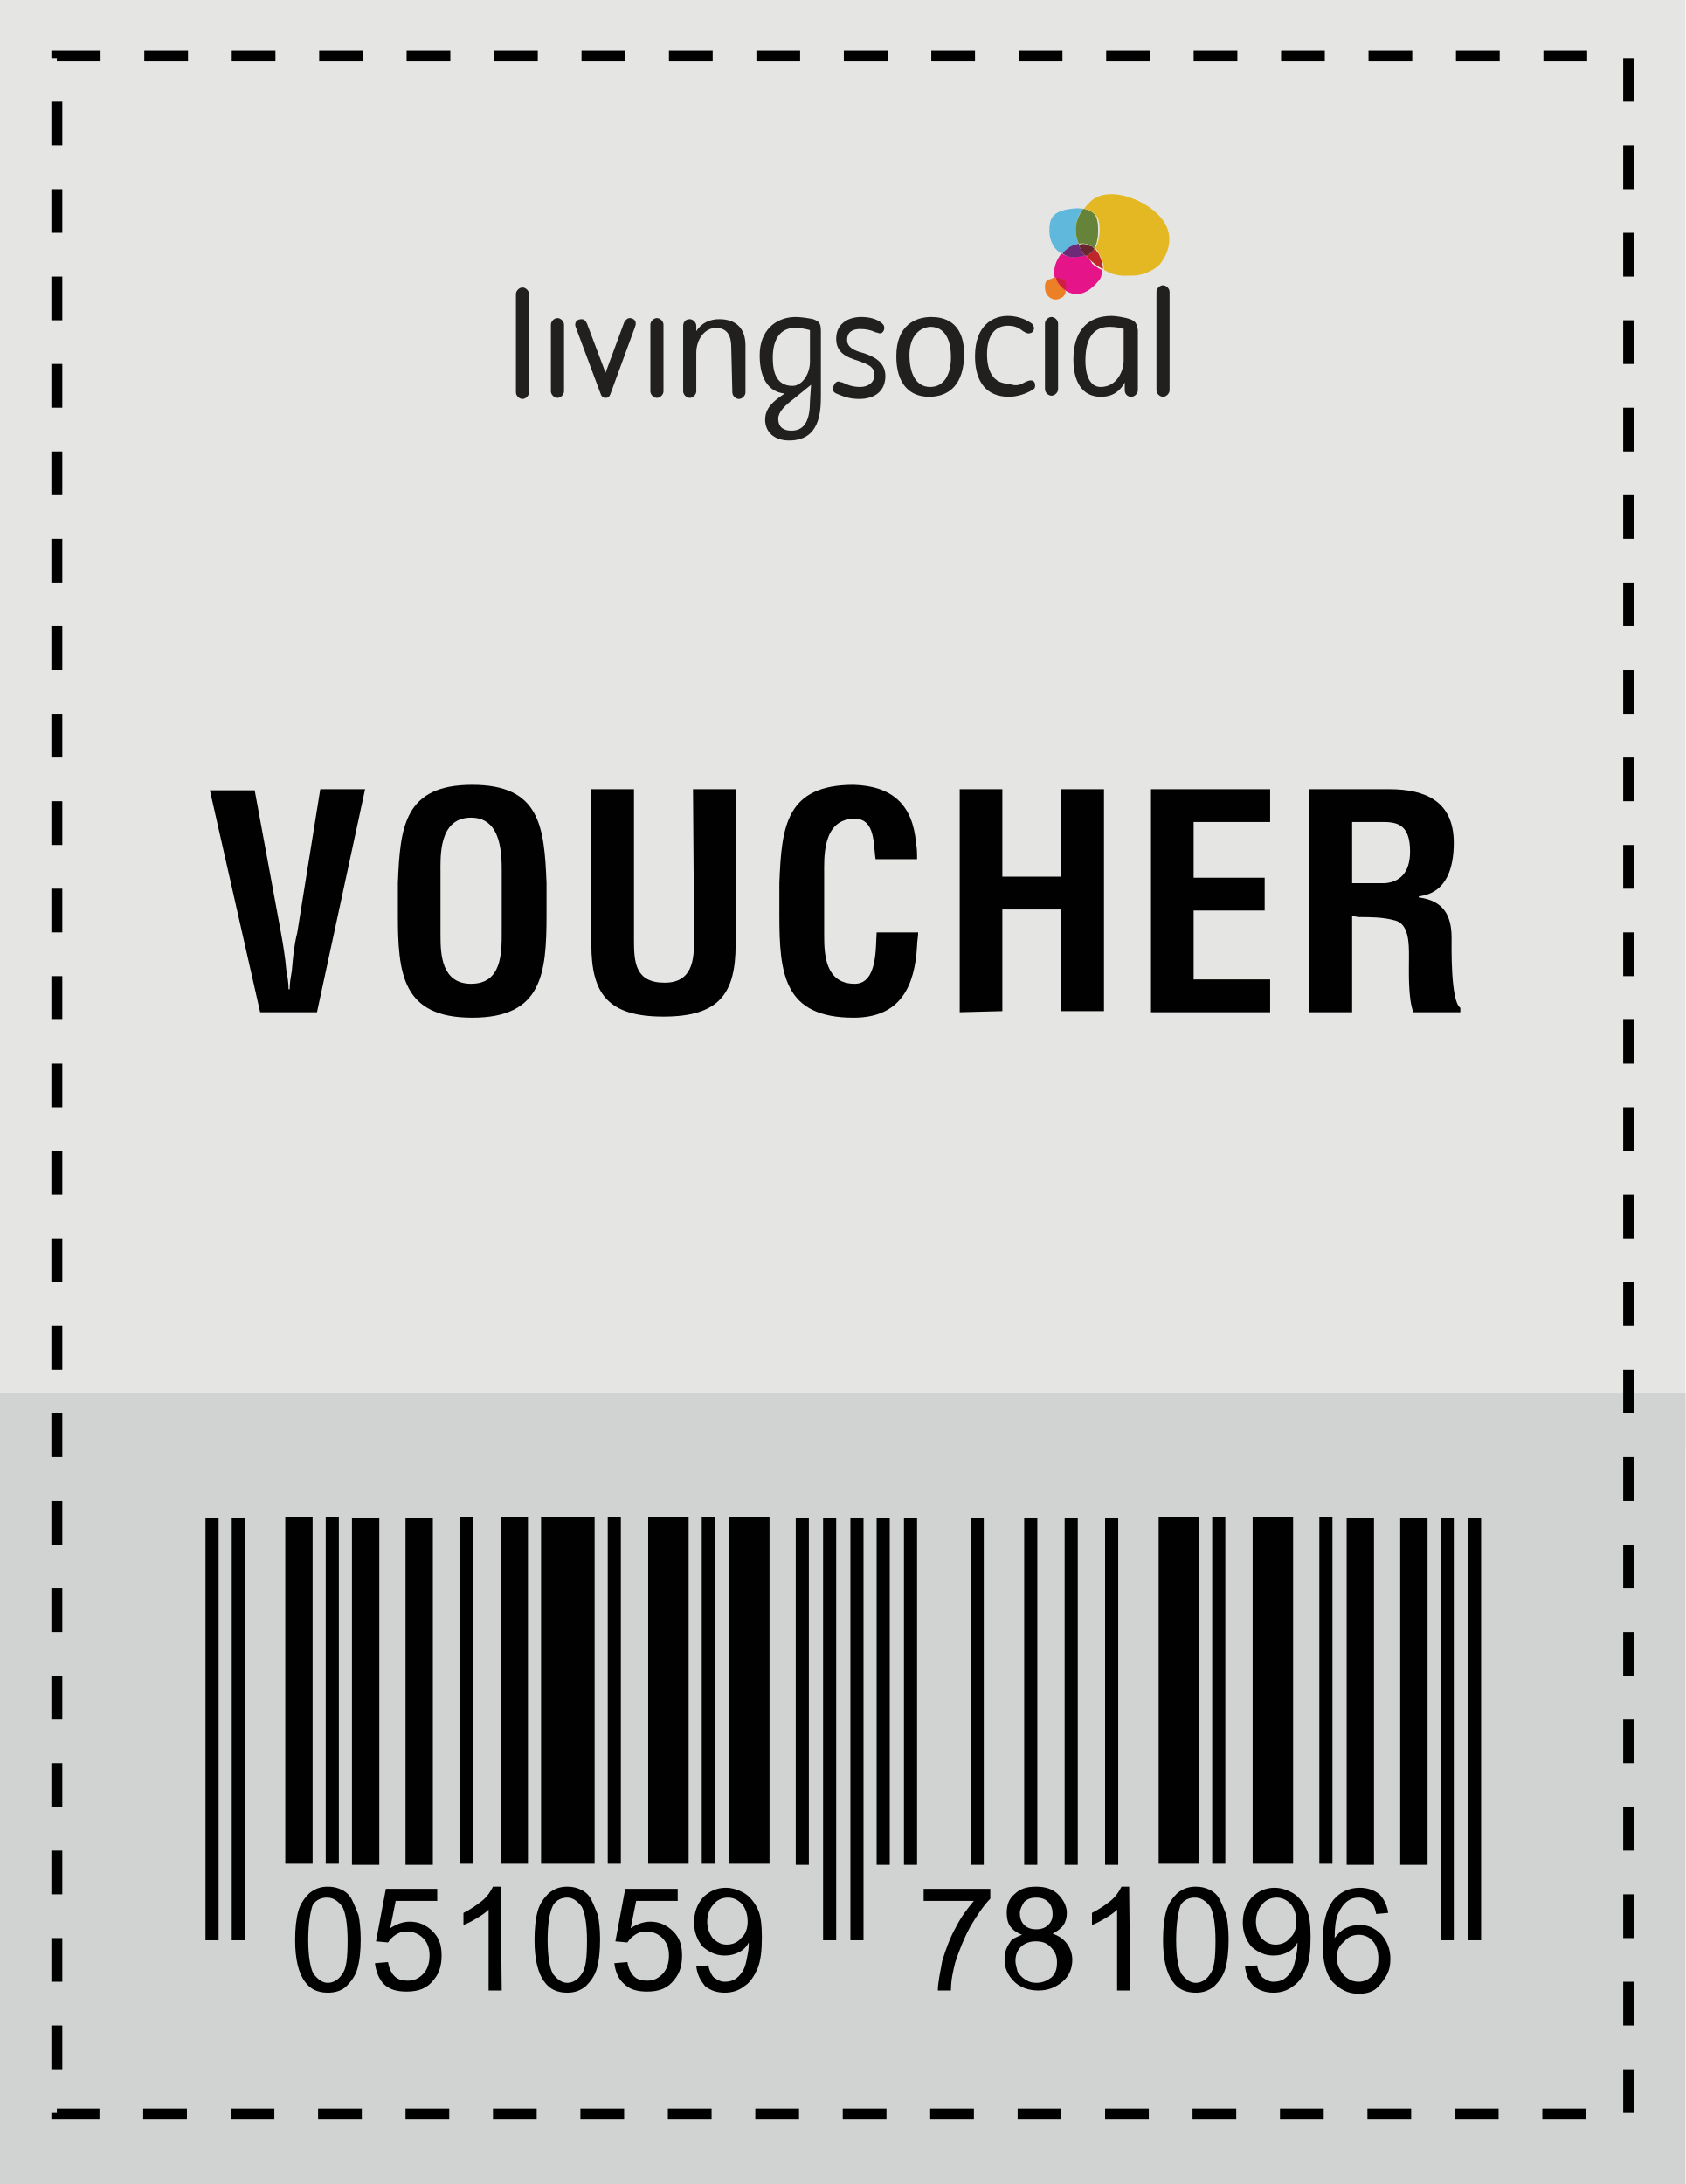
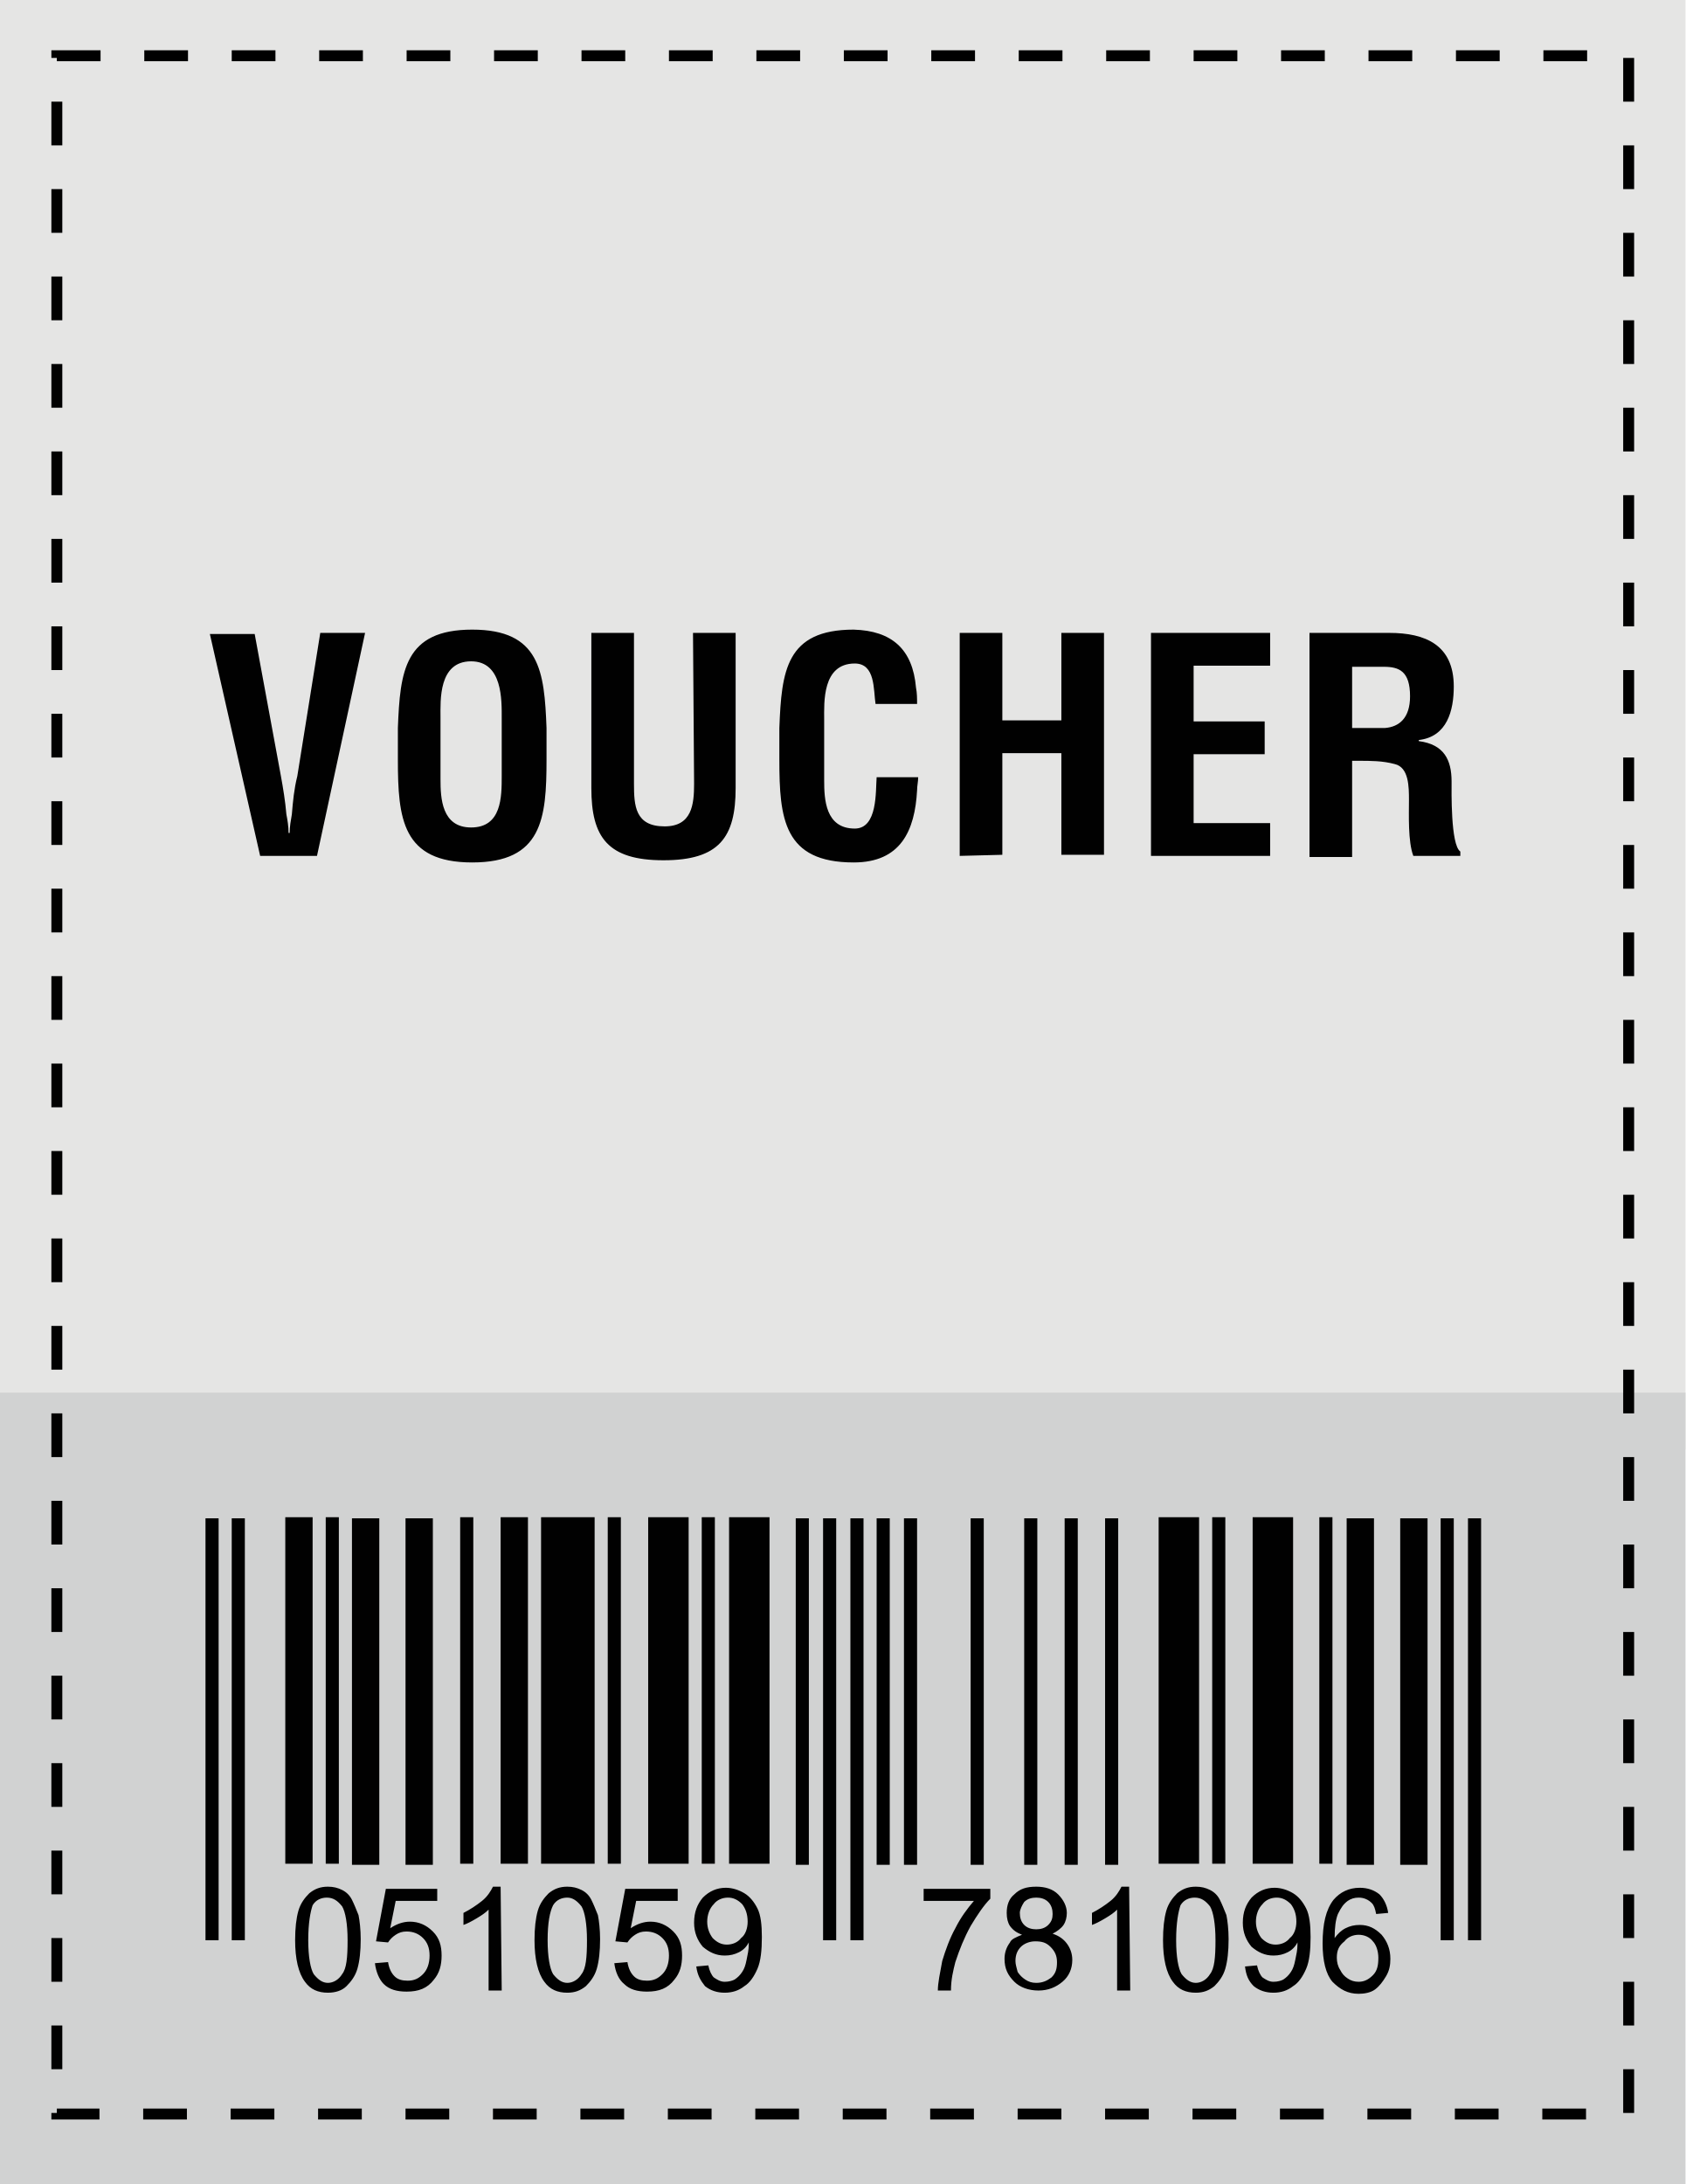
- <svg xmlns="http://www.w3.org/2000/svg" version="1" width="154.2" height="199.8" viewBox="0 0 154.2 199.8">
+ <svg xmlns="http://www.w3.org/2000/svg" width="154.2" height="199.8" viewBox="0 0 154.2 199.8">
  <path fill="#E5E5E4" d="M0 0h154.2v132.6H0z" />
  <path fill="#D1D2D2" d="M0 127.4h154.2v72.4H0z" />
  <g fill="#010101">
-     <path d="M29.3 72.2h4.1L29 92.6h-5.2l-4.6-20.3h4.1l2.4 13c.2 1.1.4 2.3.5 3.5.1.5.2 1.1.2 1.7h.1c0-.6.1-1.1.2-1.7.1-1.2.2-2.3.5-3.5l2.1-13.1zM36.4 80.8c.2-5.2.6-9 6.8-9s6.6 3.8 6.8 9v2.9c0 5.4-.4 9.4-6.8 9.4s-6.8-4-6.8-9.4v-2.9zm3.9 4.8c0 1.7.1 4.4 2.8 4.4 2.8 0 2.8-2.8 2.8-4.7V80c0-1.6.1-5.2-2.8-5.2-3 0-2.8 3.6-2.8 5.1v5.7zM63.4 72.2h3.9v14.2c0 4.5-1.5 6.6-6.6 6.6s-6.6-2.1-6.6-6.6V72.2H58V86c0 2 .1 3.9 2.8 3.9 2.5 0 2.7-2 2.7-3.9l-.1-13.8zM84 85.3c0 .4-.1.8-.1 1.2-.2 3.7-1.5 6.6-5.8 6.6-6.4 0-6.8-4-6.8-9.4v-2.9c.2-5.2.6-9 6.8-9 3.5.1 5.4 1.8 5.7 5.3.1.5.1 1 .1 1.5h-3.8c-.2-1.3 0-3.7-1.9-3.7-3 0-2.8 3.6-2.8 5.1v5.6c0 1.7.1 4.4 2.8 4.4 2.1 0 1.9-3.4 2-4.7H84zM87.8 92.6V72.2h3.9v8h5.4v-8h3.9v20.3h-3.9v-9.3h-5.4v9.3l-3.9.1zM105.3 92.6V72.2h10.9v3h-7v5.1h6.5v3h-6.5v6.3h7v3h-10.9zM123.7 83.8v8.8h-3.9V72.2h7.3c3.3 0 5.9 1.1 5.9 4.9 0 2.2-.6 4.6-3.2 4.9v.1c2.3.3 3 1.7 3 3.7 0 .8-.1 5.8.8 6.4v.4h-4.3c-.5-1.3-.4-3.8-.4-5.1 0-1.2 0-3-1.3-3.3-1.1-.3-2.2-.3-3.3-.3l-.6-.1zm0-3h3c1.3-.1 2.3-.9 2.3-2.9 0-2.3-1-2.7-2.4-2.7h-2.9v5.6z" />
+     <path d="M29.3 57.9h4.1L29 78.3h-5.2L19.2 58h4.1l2.4 13c.2 1.1.4 2.3.5 3.5.1.5.2 1.1.2 1.7h.1c0-.6.1-1.1.2-1.7.1-1.2.2-2.3.5-3.5l2.1-13.1zM36.4 66.6c.2-5.2.6-9 6.8-9s6.6 3.8 6.8 9v2.9c0 5.4-.4 9.4-6.8 9.4s-6.8-4-6.8-9.4v-2.9zm3.9 4.7c0 1.7.1 4.4 2.8 4.4 2.8 0 2.8-2.8 2.8-4.7v-5.3c0-1.6.1-5.2-2.8-5.2-3 0-2.8 3.6-2.8 5.1v5.7zM63.4 57.9h3.9v14.2c0 4.5-1.5 6.6-6.6 6.6s-6.6-2.1-6.6-6.6V57.9H58v13.8c0 2 .1 3.9 2.8 3.9 2.5 0 2.7-2 2.7-3.9l-.1-13.8zM84 71.1c0 .4-.1.8-.1 1.2-.2 3.7-1.5 6.6-5.8 6.6-6.4 0-6.8-4-6.8-9.4v-2.9c.2-5.2.6-9 6.8-9 3.5.1 5.4 1.8 5.7 5.3.1.5.1 1 .1 1.5h-3.8c-.2-1.3 0-3.7-1.9-3.7-3 0-2.8 3.6-2.8 5.1v5.6c0 1.7.1 4.4 2.8 4.4 2.1 0 1.9-3.4 2-4.7H84zM87.8 78.3V57.9h3.9v8h5.4v-8h3.9v20.3h-3.9v-9.3h-5.4v9.3l-3.9.1zM105.3 78.3V57.9h10.9v3h-7V66h6.5v3h-6.5v6.3h7v3h-10.9zM123.7 69.6v8.8h-3.9V57.9h7.3c3.3 0 5.9 1.1 5.9 4.9 0 2.2-.6 4.6-3.2 4.9v.1c2.3.3 3 1.7 3 3.7 0 .8-.1 5.8.8 6.4v.4h-4.3c-.5-1.3-.4-3.8-.4-5.1 0-1.2 0-3-1.3-3.3-1.1-.3-2.2-.3-3.3-.3h-.6zm0-3h3c1.3-.1 2.3-.9 2.3-2.9 0-2.3-1-2.7-2.4-2.7h-2.9v5.6z" />
  </g>
  <path fill="#010101" d="M22.4 177.5h-1.2v-38.6h1.2v38.6zm-2.4 0h-1.2v-38.6H20v38.6zM26.1 138.8h2.5v31.7h-2.5zM29.8 138.8H31v31.7h-1.2zM39.6 170.6h-2.5v-31.7h2.5v31.7zm-4.9 0h-2.5v-31.7h2.5v31.7zM42.1 138.8h1.2v31.7h-1.2zM45.8 138.8h2.5v31.7h-2.5zM49.5 138.8h4.9v31.7h-4.9zM55.6 138.8h1.2v31.7h-1.2zM59.3 138.8H63v31.7h-3.7zM64.2 138.8h1.2v31.7h-1.2zM66.7 138.8h3.7v31.7h-3.7zM79 177.5h-1.2v-38.6H79v38.6zm-2.5 0h-1.2v-38.6h1.2v38.6zm25.8-6.9h-1.2v-31.7h1.2v31.7zm-3.7 0h-1.2v-31.7h1.2v31.7zm-3.7 0h-1.2v-31.7h1.2v31.7zm-4.9 0h-1.2v-31.7H90v31.7zm-6.1 0h-1.2v-31.7h1.2v31.7zm-2.5 0h-1.2v-31.7h1.2v31.7zm-7.4 0h-1.2v-31.7H74v31.7zM106 138.8h3.7v31.7H106zM110.9 138.8h1.2v31.7h-1.2zM114.6 138.8h3.7v31.7h-3.7zM120.7 138.8h1.2v31.7h-1.2zM130.6 170.6h-2.5v-31.7h2.5v31.7zm-4.9 0h-2.5v-31.7h2.5v31.7zM135.5 177.5h-1.2v-38.6h1.2v38.6zm-2.5 0h-1.2v-38.6h1.2v38.6z" />
  <g fill="#010101">
    <path d="M27 177.5c0-1.1.1-2 .3-2.7.2-.7.6-1.2 1-1.6.5-.4 1-.6 1.7-.6.5 0 .9.1 1.3.3s.7.5.9.9.4.9.6 1.4c.1.5.2 1.3.2 2.2 0 1.1-.1 2-.3 2.7s-.6 1.2-1 1.6-1 .6-1.7.6c-.9 0-1.6-.3-2.1-1-.6-.8-.9-2.1-.9-3.8zm1.2 0c0 1.5.2 2.6.5 3.1.4.5.8.8 1.3.8s1-.3 1.3-.8c.4-.5.5-1.5.5-3.1 0-1.5-.2-2.6-.5-3.1-.4-.5-.8-.8-1.4-.8-.5 0-1 .2-1.3.7-.2.6-.4 1.6-.4 3.2zM34.3 179.6l1.2-.1c.1.6.3 1 .6 1.3s.7.4 1.2.4c.6 0 1-.2 1.4-.6.4-.4.6-1 .6-1.7s-.2-1.2-.6-1.6c-.4-.4-.9-.6-1.5-.6-.4 0-.7.1-1 .3s-.5.4-.7.7l-1.1-.1.9-4.8H40v1.1h-3.8l-.5 2.5c.6-.4 1.2-.6 1.8-.6.8 0 1.5.3 2.1.9.6.6.8 1.3.8 2.2s-.2 1.6-.7 2.2c-.6.8-1.4 1.1-2.5 1.1-.9 0-1.6-.2-2.1-.7-.4-.4-.7-1.1-.8-1.9zM45.9 182.1h-1.2v-7.4c-.3.3-.6.5-1.1.8s-.9.5-1.2.6V175c.6-.3 1.2-.7 1.7-1.1.5-.4.8-.9 1-1.3h.7l.1 9.5zM48.9 177.5c0-1.1.1-2 .3-2.7s.6-1.2 1-1.6c.5-.4 1-.6 1.7-.6.5 0 .9.1 1.3.3.4.2.7.5.9.9s.4.9.6 1.4c.1.5.2 1.3.2 2.2 0 1.1-.1 2-.3 2.7s-.6 1.2-1 1.6c-.5.4-1 .6-1.7.6-.9 0-1.6-.3-2.1-1-.6-.8-.9-2.1-.9-3.8zm1.2 0c0 1.5.2 2.6.5 3.1.4.5.8.8 1.3.8s1-.3 1.3-.8c.4-.5.5-1.5.5-3.1 0-1.5-.2-2.6-.5-3.1-.4-.5-.8-.8-1.3-.8s-1 .2-1.3.7c-.3.6-.5 1.6-.5 3.2zM56.2 179.6l1.2-.1c.1.6.3 1 .6 1.3s.7.4 1.2.4c.6 0 1-.2 1.4-.6.4-.4.6-1 .6-1.7s-.2-1.2-.6-1.6c-.4-.4-.9-.6-1.5-.6-.4 0-.7.1-1 .3s-.5.4-.7.7l-1.1-.1.9-4.8H62v1.1h-3.8l-.5 2.5c.6-.4 1.2-.6 1.8-.6.8 0 1.5.3 2.1.9.6.6.8 1.3.8 2.2s-.2 1.6-.7 2.2c-.6.8-1.4 1.1-2.5 1.1-.9 0-1.6-.2-2.1-.7-.5-.4-.8-1.1-.9-1.9zM63.7 179.9l1.1-.1c.1.5.3.9.5 1.1.3.2.6.4 1 .4s.7-.1.9-.2c.3-.2.5-.4.7-.7s.3-.6.4-1.1.2-.9.2-1.4v-.2c-.2.4-.5.7-.9.9s-.8.3-1.3.3c-.8 0-1.4-.3-2-.8-.5-.6-.8-1.3-.8-2.2 0-1 .3-1.7.8-2.3.6-.6 1.3-.9 2.1-.9.6 0 1.2.2 1.7.5s.9.8 1.2 1.4.4 1.5.4 2.6c0 1.2-.1 2.2-.4 2.9s-.7 1.3-1.2 1.6c-.5.4-1.1.6-1.8.6s-1.3-.2-1.8-.6c-.4-.5-.7-1-.8-1.8zm4.7-4.1c0-.7-.2-1.2-.5-1.6-.4-.4-.8-.6-1.3-.6s-1 .2-1.3.6c-.4.4-.6 1-.6 1.6s.2 1.1.5 1.5c.4.4.8.6 1.3.6s1-.2 1.3-.6c.4-.3.6-.9.6-1.5zM84.5 173.9v-1.1h6.1v.9c-.6.6-1.2 1.5-1.8 2.5-.6 1.1-1 2.1-1.4 3.3-.2.8-.4 1.6-.4 2.6h-1.2c0-.7.2-1.6.4-2.7.3-1 .7-2.1 1.2-3 .5-1 1.1-1.8 1.7-2.5h-4.6zM93.5 177c-.5-.2-.8-.4-1.1-.8-.2-.3-.3-.7-.3-1.2 0-.7.2-1.3.7-1.7.5-.5 1.1-.7 2-.7.8 0 1.5.2 2 .7s.8 1.1.8 1.7c0 .4-.1.8-.3 1.1-.2.3-.6.6-1 .8.6.2 1 .5 1.3.9s.5.9.5 1.5c0 .8-.3 1.5-.9 2s-1.3.8-2.2.8c-.9 0-1.7-.3-2.2-.8-.6-.6-.9-1.2-.9-2.1 0-.6.2-1.1.5-1.5.1-.3.6-.5 1.1-.7zm-.6 2.4c0 .3.1.6.2 1 .2.3.4.5.7.7.3.2.6.3 1 .3.6 0 1-.2 1.4-.5.4-.4.5-.8.5-1.4 0-.6-.2-1-.6-1.4s-.8-.5-1.4-.5c-.5 0-1 .2-1.3.5-.3.3-.5.7-.5 1.3zm.4-4.4c0 .4.1.8.4 1.1s.7.4 1.1.4.8-.1 1.1-.4c.3-.3.4-.6.4-1s-.1-.8-.4-1.1-.7-.4-1.1-.4-.8.1-1.1.4c-.2.3-.4.7-.4 1zM103.4 182.1h-1.2v-7.4c-.3.3-.6.5-1.1.8s-.9.5-1.2.6V175c.6-.3 1.2-.7 1.7-1.1.5-.4.8-.9 1-1.3h.7l.1 9.5zM106.4 177.5c0-1.1.1-2 .3-2.7.2-.7.6-1.2 1-1.6.5-.4 1-.6 1.7-.6.5 0 .9.1 1.3.3s.7.5.9.9c.2.4.4.9.6 1.4.1.5.2 1.3.2 2.2 0 1.1-.1 2-.3 2.7-.2.7-.6 1.2-1 1.6-.5.4-1 .6-1.7.6-.9 0-1.6-.3-2.1-1-.6-.8-.9-2.1-.9-3.8zm1.2 0c0 1.5.2 2.6.5 3.1.4.5.8.8 1.3.8s1-.3 1.3-.8c.4-.5.5-1.5.5-3.1 0-1.5-.2-2.6-.5-3.1-.4-.5-.8-.8-1.4-.8-.5 0-1 .2-1.3.7-.2.6-.4 1.6-.4 3.2zM113.9 179.9l1.1-.1c.1.5.3.9.5 1.1.3.2.6.4 1 .4s.7-.1.9-.2c.3-.2.5-.4.7-.7s.3-.6.4-1.1.2-.9.2-1.4v-.2c-.2.4-.5.7-.9.9s-.8.3-1.3.3c-.8 0-1.4-.3-2-.8-.5-.6-.8-1.3-.8-2.2 0-1 .3-1.7.8-2.3.6-.6 1.3-.9 2.1-.9.6 0 1.2.2 1.7.5s.9.8 1.2 1.4.4 1.5.4 2.6c0 1.2-.1 2.2-.4 2.9s-.7 1.3-1.2 1.6c-.5.4-1.1.6-1.8.6s-1.3-.2-1.8-.6c-.5-.5-.7-1-.8-1.8zm4.7-4.1c0-.7-.2-1.2-.5-1.6-.4-.4-.8-.6-1.3-.6s-1 .2-1.3.6c-.4.4-.6 1-.6 1.6s.2 1.1.5 1.5c.4.4.8.6 1.3.6s1-.2 1.3-.6c.4-.3.6-.9.6-1.5zM127 175l-1.1.1c-.1-.5-.2-.8-.4-1-.3-.3-.7-.5-1.2-.5-.4 0-.7.1-1 .3-.4.3-.6.6-.9 1.2-.2.5-.3 1.2-.3 2.2.3-.4.6-.7 1-.9s.8-.3 1.3-.3c.8 0 1.4.3 2 .9.5.6.8 1.3.8 2.2 0 .6-.1 1.1-.4 1.6s-.6.9-1 1.2-1 .4-1.5.4c-1 0-1.7-.4-2.4-1.1-.6-.7-.9-1.9-.9-3.5 0-1.8.3-3.1 1-4 .6-.7 1.4-1.1 2.4-1.1.7 0 1.3.2 1.8.6.4.4.7 1 .8 1.7zm-4.7 4.1c0 .4.1.8.3 1.1.2.4.4.6.7.8.3.2.6.3 1 .3.5 0 .9-.2 1.3-.6.4-.4.5-.9.5-1.6 0-.6-.2-1.2-.5-1.5-.3-.4-.8-.6-1.3-.6s-1 .2-1.3.6c-.5.4-.7.8-.7 1.5z" />
  </g>
-   <g>
-     <path fill="#E4B822" d="M106.5 20.3c-1.3-2-5.2-3.5-6.8-1.8-.2.2-.4.4-.5.6.5.1.9.3 1.2.8.3.5.3 2-.2 2.8.2.2.3.4.4.6.2.4.4.9.4 1.4.4.2.8.4 1 .4.6.2 1.3.1 1.9.1.8-.1 1.5-.4 2.1-.9.9-1 1.4-2.6.5-4z" />
-     <path fill="#61B8DD" d="M97.6 22.8c.3-.2.7-.4 1.1-.5-.5-1.2-.3-2.3.4-3.2-.6-.1-1.2 0-1.7.1-1.1.3-1.4.8-1.4 1.9 0 .9.4 1.7 1.1 2.1.2-.2.4-.3.5-.4z" />
-     <path fill="#DDB929" d="M98.7 22.3c.3-.1.7 0 1 .1.1.1.3.2.4.3.5-.8.4-2.3.2-2.8s-.7-.7-1.2-.8c-.7 1-.9 2-.4 3.2z" />
-     <path fill="#668439" d="M98.7 22.3c.3-.1.7 0 1 .1.1.1.3.2.4.3.5-.8.4-2.3.2-2.8s-.7-.7-1.2-.8c-.7 1-.9 2-.4 3.2z" />
-     <path fill="#E61489" d="M99.3 23.3c-.4.1-.6.1-.9.2-.5 0-.9-.1-1.3-.3-.5.6-.8 1.5-.6 2.2.4 0 .7.1.9.4.1.2.1.5.1.8 1 .6 2 .3 3-.9.3-.3.3-.7.3-1-.4-.2-.7-.4-.9-.6-.1-.3-.4-.5-.6-.8z" />
-     <path fill="#DDB929" d="M100.1 22.7c-.1.2-.2.3-.4.4-.2.1-.3.1-.4.2.2.2.4.5.7.7.2.2.5.4.9.6 0-.5-.2-1-.4-1.4-.1-.1-.2-.3-.4-.5z" />
-     <path fill="#BF272A" d="M100.1 22.7c-.1.2-.2.3-.4.4-.2.1-.3.1-.4.2.2.2.4.5.7.7.2.2.5.4.9.6 0-.5-.2-1-.4-1.4-.1-.1-.2-.3-.4-.5z" />
-     <path fill="#61B7DE" d="M98.4 23.5c.3 0 .6 0 .9-.2-.3-.3-.5-.7-.6-1-.4.1-.8.2-1.1.5-.2.1-.3.3-.4.4.3.2.8.4 1.2.3z" />
-     <path fill="#6E2A77" d="M98.4 23.5c.3 0 .6 0 .9-.2-.3-.3-.5-.7-.6-1-.4.1-.8.2-1.1.5-.2.1-.3.3-.4.4.3.2.8.4 1.2.3z" />
-     <path fill="#DDB929" d="M99.7 22.5c-.3-.2-.7-.2-1-.1.1.3.3.7.6 1 .1 0 .2-.1.4-.2.1-.1.3-.2.4-.4-.1-.2-.2-.3-.4-.3z" />
-     <path fill="#61B7DE" d="M99.7 22.5c-.3-.2-.7-.2-1-.1.1.3.3.7.6 1 .1 0 .2-.1.4-.2.1-.1.3-.2.4-.4-.1-.2-.2-.3-.4-.3z" />
-     <path fill="#69262E" d="M99.7 22.5c-.3-.2-.7-.2-1-.1.1.3.3.7.6 1 .1 0 .2-.1.4-.2.1-.1.3-.2.4-.4-.1-.2-.2-.3-.4-.3z" />
-     <path fill="#EC8026" d="M96.6 25.4c-.1 0-.3 0-.4.1-.5.1-.6.3-.6.8 0 .6.4 1.1 1 1.1.2 0 .4-.1.6-.2.2-.2.3-.3.3-.6 0 0-.1 0-.1-.1-.5-.2-.7-.6-.8-1.1z" />
-     <path fill="#E6178A" d="M97.4 25.8c-.2-.3-.5-.4-.9-.4.1.4.4.8.8 1.1l.1.1c.2-.3.1-.6 0-.8z" />
-     <path fill="#ED8027" d="M97.4 25.8c-.2-.3-.5-.4-.9-.4.1.4.4.8.8 1.1l.1.1c.2-.3.1-.6 0-.8z" />
-     <path fill="#CE1F42" d="M97.5 25.8c-.2-.3-.5-.4-.9-.4.1.4.4.8.8 1.1 0 0 .1 0 .1.1.1-.3 0-.6 0-.8" />
-     <path fill="#221F1F" d="M103.4 29.2c-.6-.2-1.4-.3-1.7-.3-2.3 0-3.5 1.5-3.5 4 0 2 .8 3.4 2.5 3.4 1.2 0 1.8-.6 2.2-1.3v.7c0 .3.2.6.6.6.3 0 .6-.3.6-.6v-5.5c-.1-.6-.2-.8-.7-1zm-.6 3.8c0 .9-.6 2.4-2.1 2.4-1.1 0-1.4-1.3-1.4-2.4 0-1.7.5-3.1 2.2-3.1.5 0 1.1.1 1.3.2V33zm-7.2-3.4c0-.3.3-.6.6-.6s.6.3.6.6v6c0 .3-.3.6-.6.6s-.6-.3-.6-.6v-6zM93.7 35c.2-.1.4-.2.6-.2s.4.1.4.5c0 .2-.1.3-.3.4-.5.3-1.3.6-2.1.6-2 0-3.1-1.3-3.1-3.7 0-2.9 1.7-3.7 3-3.7.7 0 1.5.2 2.2.7.1.1.2.3.2.4 0 .3-.2.5-.5.5-.2 0-.3-.1-.5-.2-.5-.4-.9-.5-1.4-.5-1.1 0-1.9.8-1.9 2.6 0 1.6.6 2.7 2 2.7.5.2.9.2 1.4-.1m-8.5-6c-1.4 0-3.2.7-3.2 3.6 0 2.5 1.2 3.7 3 3.7s3.2-1.1 3.2-3.9c0-3.1-2-3.4-3-3.4zm-.1 6.4c-1.5 0-1.9-1.6-1.9-2.9 0-1.5.7-2.5 1.9-2.6 1.3 0 1.9 1.1 1.9 2.8 0 1.5-.6 2.7-1.9 2.7zm-8.4-.5c.1 0 .3.1.4.1.4.2.9.4 1.6.4S80 35 80 34.3c0-.8-.7-1-1.5-1.3-1-.3-2-.7-2-2 0-1.4 1.1-2 2.3-2 .8 0 1.4.2 1.8.5.1.1.3.2.3.5s-.2.5-.4.5c-.1 0-.3-.1-.4-.1-.4-.2-.9-.3-1.4-.3-.6 0-1.2.2-1.2 1 0 .7.7 1 1.5 1.2.9.3 2 .8 2 2.1 0 1.4-1 2.1-2.4 2.1-1 0-1.6-.3-2.1-.5-.2-.1-.3-.2-.3-.5.1-.4.3-.6.5-.6m-9.8-3.1c0-1-.3-1.8-1.4-1.8-1 0-1.8 1-1.8 2.3v3.5c0 .3-.3.6-.6.6s-.6-.3-.6-.6v-6c0-.3.2-.6.6-.6.3 0 .6.3.6.6v.5c.5-.8 1.3-1.1 2.1-1.1 1.5 0 2.4.8 2.4 2.4v4.3c0 .3-.3.6-.6.6s-.6-.3-.6-.6l-.1-4.1zm-9.8-2.3c.1-.2.3-.4.5-.4.4 0 .7.3.5.8l-2.2 6c-.1.3-.2.5-.5.5s-.4-.2-.5-.5L52.7 30c-.2-.4 0-.8.5-.8.3 0 .4.2.5.4l1.7 4.5 1.7-4.6zm-9.9-2.6c0-.3.3-.6.6-.6s.6.3.6.6v9c0 .3-.3.6-.6.6s-.6-.3-.6-.6v-9zm58.6-.2c0-.3.3-.6.6-.6s.6.3.6.6v9c0 .3-.3.6-.6.6s-.6-.3-.6-.6v-9zm-31.4 2.5c-.5-.1-1.1-.2-1.6-.2-1.8 0-3.3 1.2-3.3 3.5 0 2.5 1.1 3.4 2.3 3.5l-.3.2c-.7.5-1.5 1.1-1.5 2.2s.8 1.9 2.2 1.9c2.8 0 2.9-2.6 2.9-4.1v-5.9c0-.8-.2-.9-.7-1.1zm-.3 7.5c0 1.6-.4 2.7-1.7 2.7-.7 0-1.2-.3-1.2-1.1 0-.6.6-1.2 1.4-1.8l1.6-1.3-.1 1.5zm0-3.6c0 1.1-.7 2.2-1.6 2.2-1.7 0-1.8-1.7-1.8-2.6 0-1.8.8-2.7 2-2.7.6 0 1 .1 1.4.2v2.9zm-14.6-3.4c0-.3.3-.6.6-.6s.6.3.6.6v6.1c0 .3-.3.6-.6.6s-.6-.3-.6-.6v-6.1zm-9.1 0c0-.3.3-.6.6-.6s.6.3.6.6v6.1c0 .3-.3.6-.6.6s-.6-.3-.6-.6v-6.1z" />
-   </g>
  <path fill="none" stroke="#010101" stroke-miterlimit="10" stroke-dasharray="4,4" d="M5.2 5.1H149v188.3H5.2z" />
</svg>
